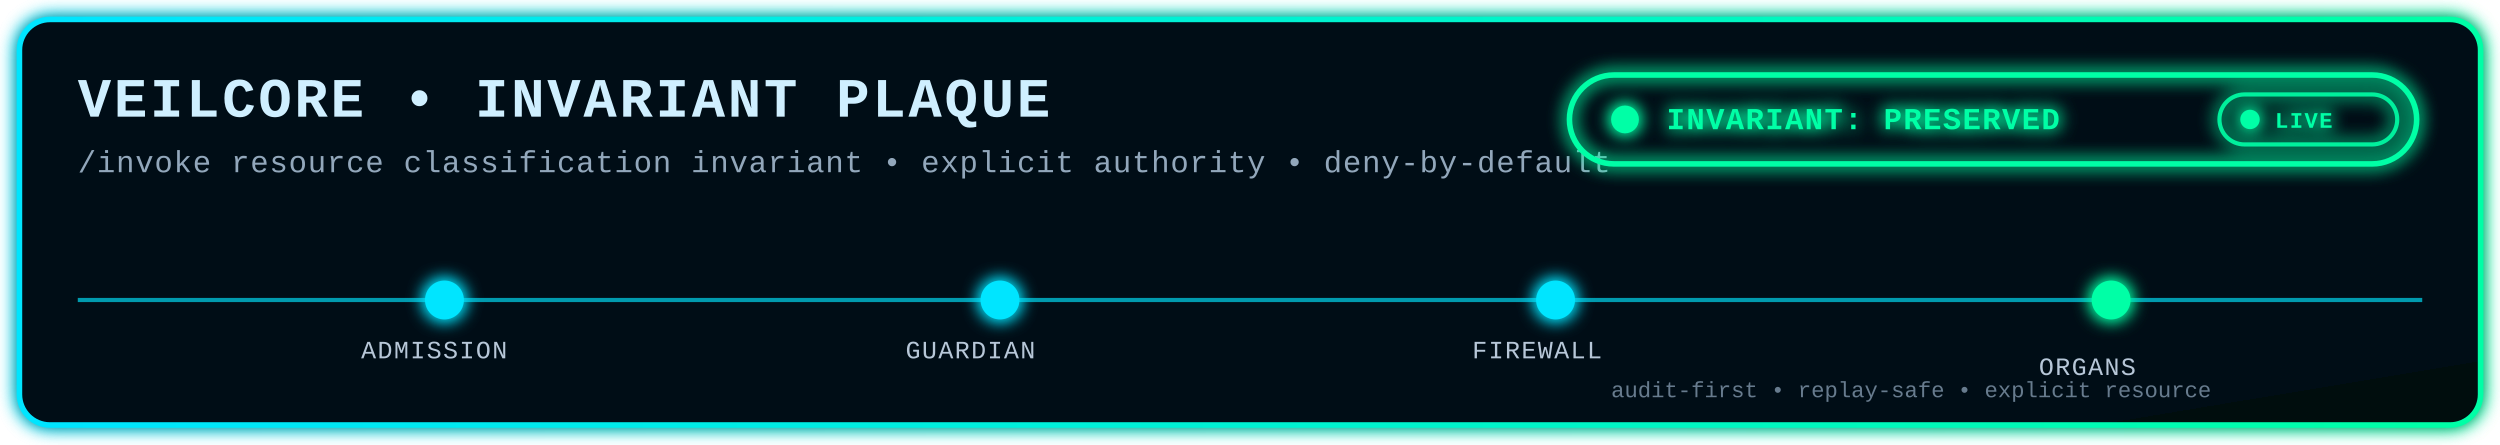
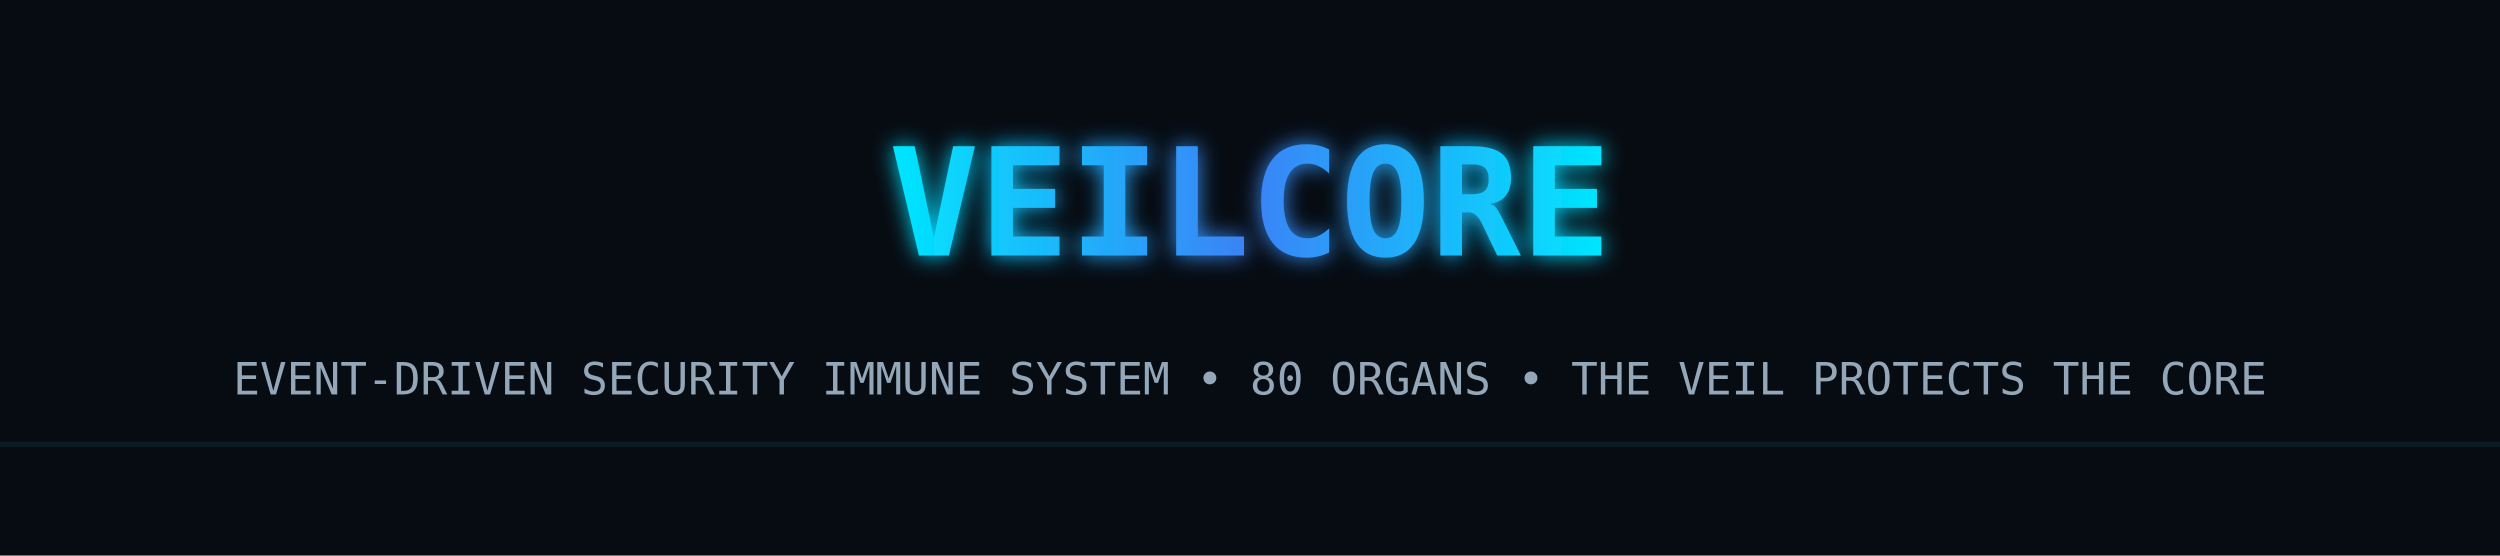
- <svg xmlns="http://www.w3.org/2000/svg" width="1800" height="320" viewBox="0 0 1800 320">
+ <svg xmlns="http://www.w3.org/2000/svg" width="900" height="200" viewBox="0 0 900 200">
  <defs>
-     <filter id="glowCyan" x="-30%" y="-50%" width="160%" height="200%">
-       <feGaussianBlur stdDeviation="6" result="b" />
+     <linearGradient id="g" x1="0" y1="0" x2="1" y2="0">
+       <stop offset="0%" stop-color="#00e5ff" />
+       <stop offset="50%" stop-color="#3b82f6" />
+       <stop offset="100%" stop-color="#00e5ff" />
+     </linearGradient>
+     <filter id="glow" x="-30%" y="-30%" width="160%" height="160%">
+       <feGaussianBlur stdDeviation="4" result="b" />
      <feMerge>
-         <feMergeNode in="b" />
        <feMergeNode in="b" />
        <feMergeNode in="SourceGraphic" />
      </feMerge>
    </filter>
-     <linearGradient id="bgInv" x1="0" y1="0" x2="1" y2="1">
-       <stop offset="0" stop-color="#050b16" />
-       <stop offset="0.55" stop-color="#060a14" />
-       <stop offset="1" stop-color="#030711" />
-     </linearGradient>
-     <linearGradient id="strokeInv" x1="0" y1="0" x2="1" y2="0">
-       <stop offset="0" stop-color="#00e5ff" />
-       <stop offset="1" stop-color="#00ffa6" />
-     </linearGradient>
    <style>
-       .mono { font-family: ui-monospace, SFMono-Regular, Menlo, Monaco, Consolas, "Liberation Mono", "Courier New", monospace; }
-       .title { font-size: 40px; font-weight: 800; fill: #cfefff; letter-spacing: 2px; }
-       .sub   { font-size: 22px; fill: #92a7bb; letter-spacing: 0.6px; }
-       .tiny  { font-size: 16px; fill: #8aa0b5; }
-       .chip  { font-size: 22px; font-weight: 800; fill: #00ffa6; letter-spacing: 1px; }
-       .nodeL { font-size: 18px; fill: #b7c7d8; letter-spacing: 1px; }
-       .liveT { font-size: 16px; font-weight: 800; fill: #00ffa6; letter-spacing: 1px; }
+       .mono {
+         font-family: ui-monospace, SFMono-Regular, Menlo, Consolas, monospace;
+       }
+       .title {
+         font-size: 54px;
+         font-weight: 800;
+         fill: url(#g);
+       }
+       .sub {
+         font-size: 16px;
+         fill: #9fb4c7;
+         opacity: 0.92;
+       }
    </style>
  </defs>
-   <rect x="14" y="14" width="1772" height="292" rx="22" fill="url(#bgInv)" stroke="url(#strokeInv)" stroke-width="4" filter="url(#glowCyan)" />
-   <text x="56" y="84" class="mono title">VEILCORE • INVARIANT PLAQUE</text>
-   <text x="56" y="124" class="mono sub">/invoke resource classification invariant • explicit authority • deny-by-default</text>
-   <g filter="url(#glowCyan)">
-     <rect x="1130" y="54" width="610" height="64" rx="32" fill="none" stroke="#00ffa6" stroke-width="4" />
-     <circle cx="1170" cy="86" r="10" fill="#00ffa6">
-       <animate attributeName="opacity" values="0.25;1;0.25" dur="1.1s" repeatCount="indefinite" />
-     </circle>
-     <text x="1200" y="93" class="mono chip">INVARIANT: PRESERVED</text>
-     <rect x="1598" y="68" width="128" height="36" rx="18" fill="none" stroke="#00ffa6" stroke-width="3" opacity="0.9" />
-     <circle cx="1620" cy="86" r="7" fill="#00ffa6">
-       <animate attributeName="opacity" values="0.25;1;0.25" dur="1.1s" repeatCount="indefinite" />
-     </circle>
-     <text x="1638" y="92" class="mono liveT">LIVE</text>
-   </g>
-   <g>
-     <line x1="56" y1="216" x2="1744" y2="216" stroke="#00e5ff" stroke-width="3" opacity="0.65" />
-     <g filter="url(#glowCyan)">
-       <circle cx="320" cy="216" r="14" fill="#00e5ff" />
-       <circle cx="720" cy="216" r="14" fill="#00e5ff" />
-       <circle cx="1120" cy="216" r="14" fill="#00e5ff" />
-       <circle cx="1520" cy="216" r="14" fill="#00ffa6" />
-     </g>
-     <text x="260" y="258" class="mono nodeL">ADMISSION</text>
-     <text x="652" y="258" class="mono nodeL">GUARDIAN</text>
-     <text x="1060" y="258" class="mono nodeL">FIREWALL</text>
-     <text x="1468" y="270" class="mono nodeL">ORGANS</text>
-     <text x="1160" y="286" class="mono tiny" opacity="0.75">audit-first • replay-safe • explicit resource</text>
-   </g>
+   <rect width="900" height="200" fill="#070b12" />
+   <path d="M0 160 H900" stroke="#0b2a33" stroke-width="2" opacity="0.55" />
+   <text x="450" y="92" text-anchor="middle" class="mono title" filter="url(#glow)">
+         VEILCORE
+   </text>
+   <text x="450" y="142" text-anchor="middle" class="mono sub">
+         EVENT-DRIVEN SECURITY IMMUNE SYSTEM • 80 ORGANS • THE VEIL PROTECTS THE CORE
+   </text>
</svg>
